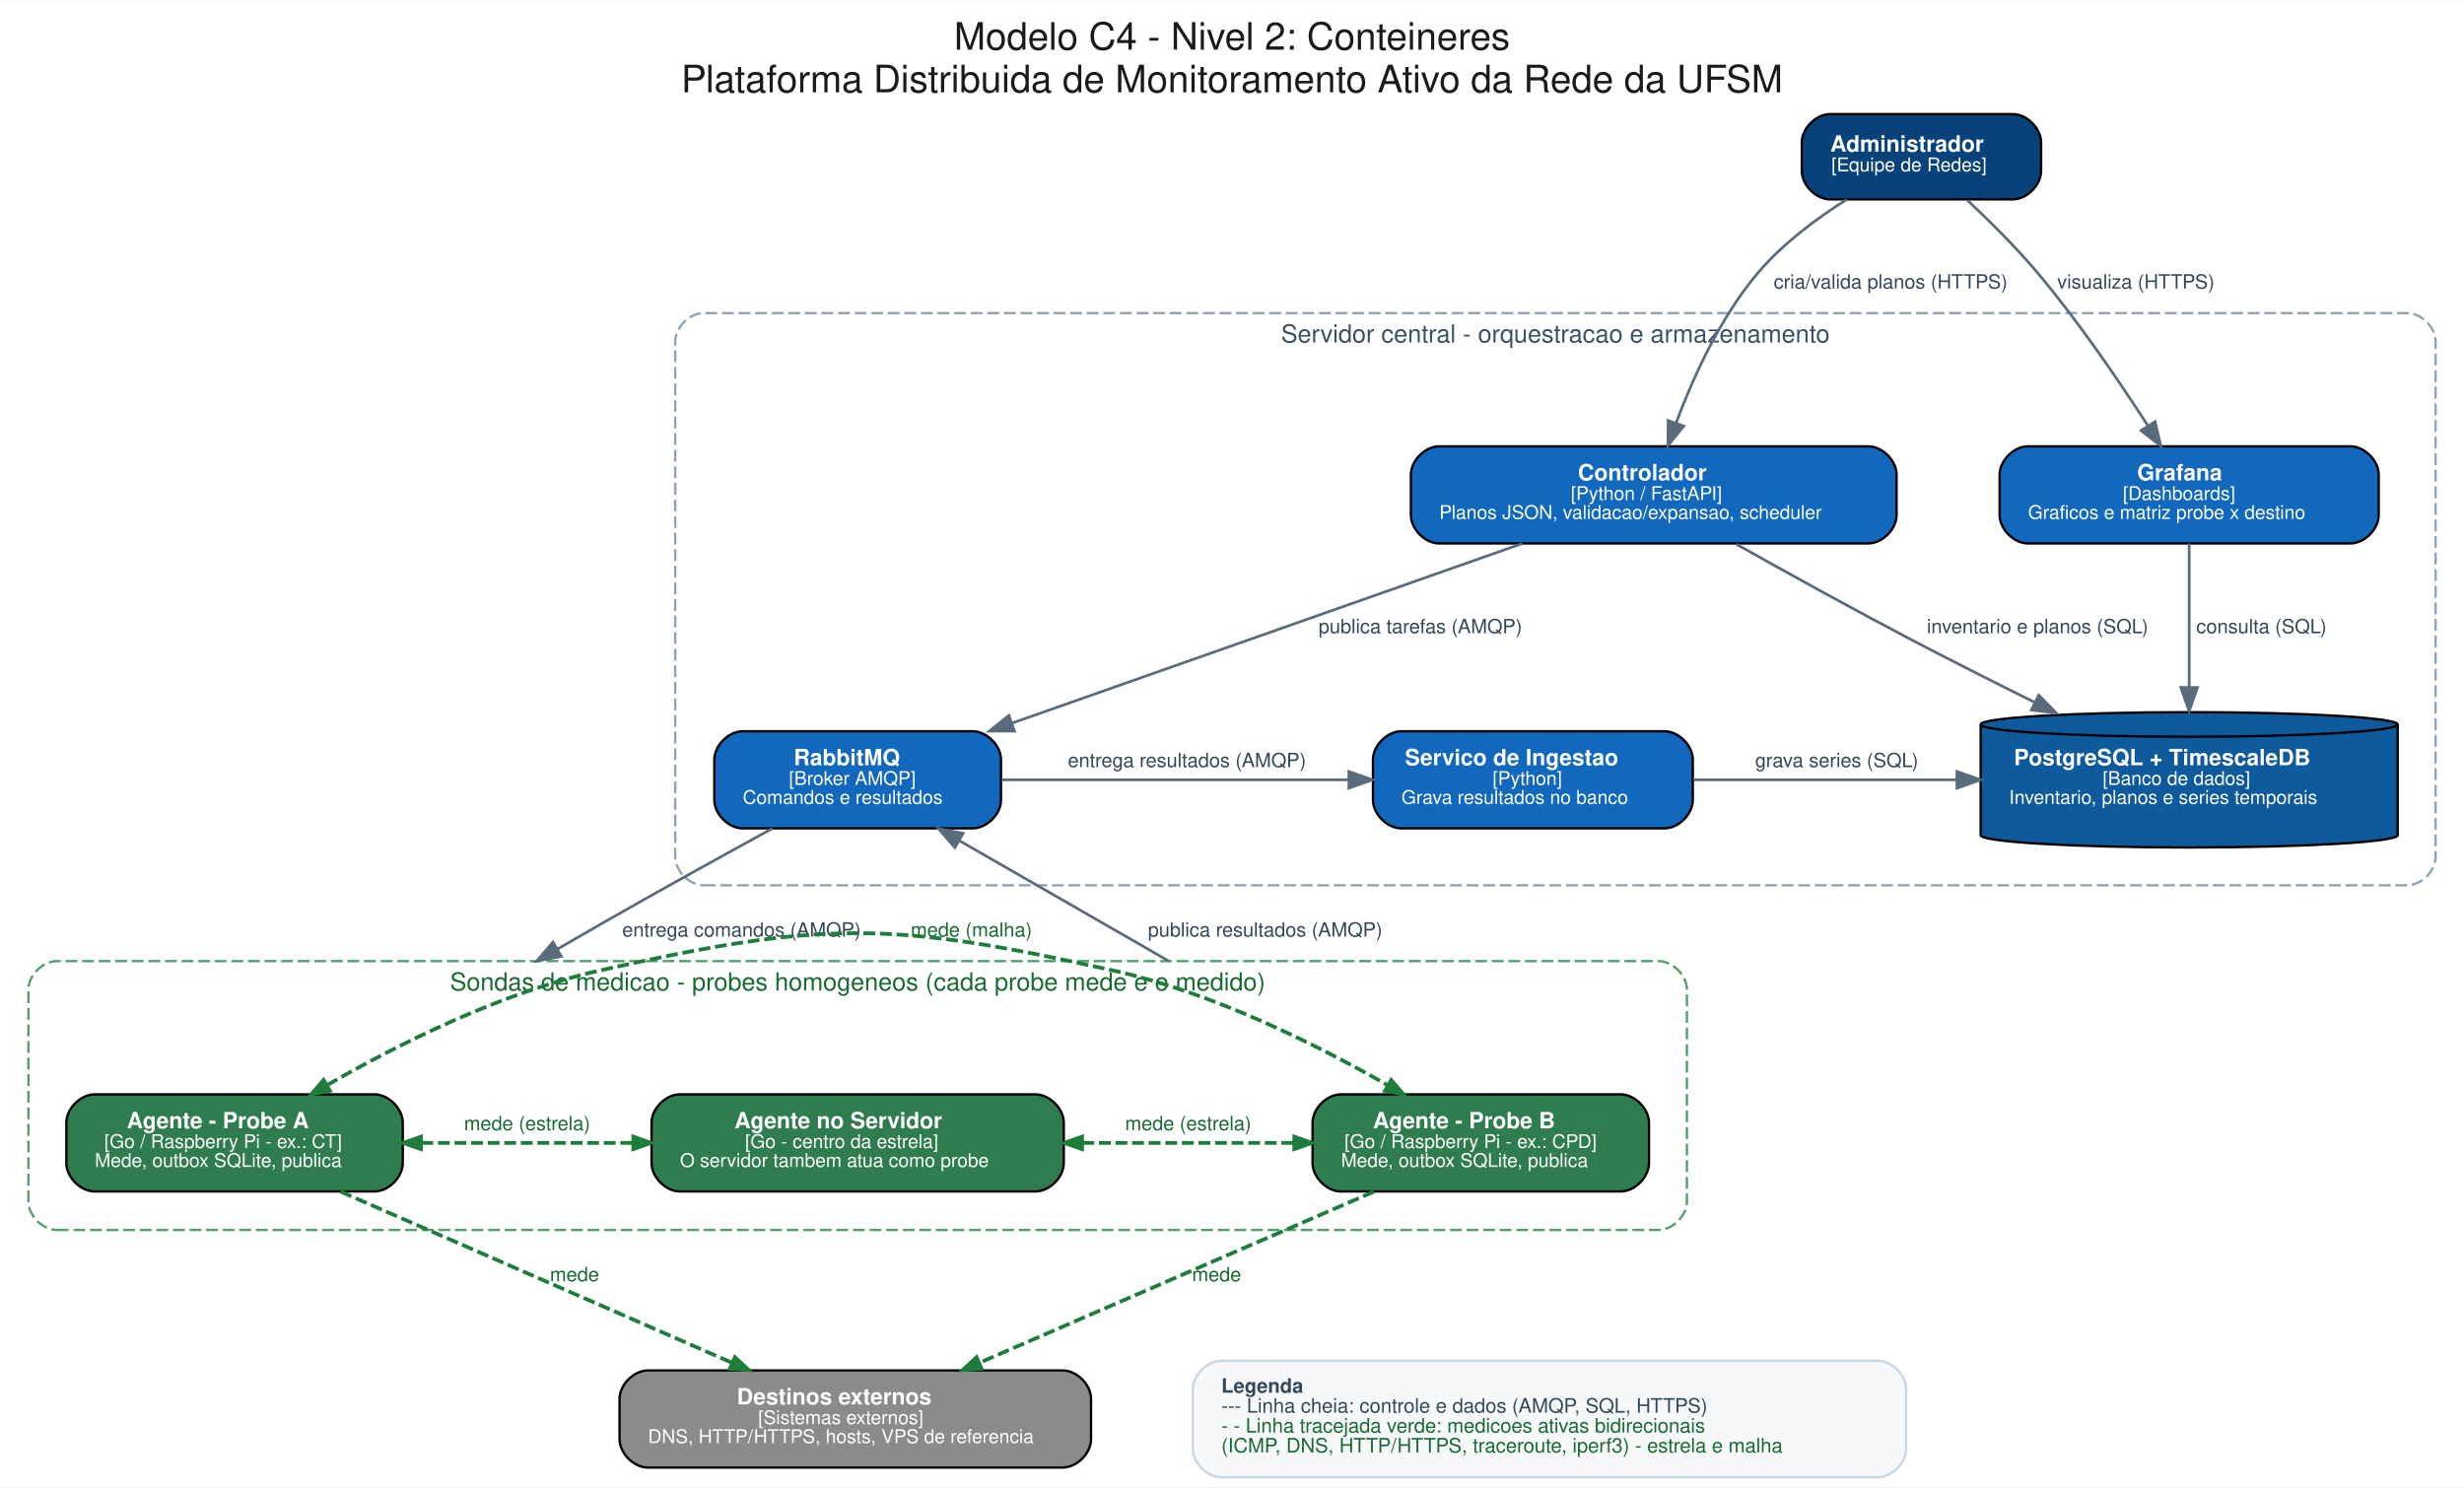
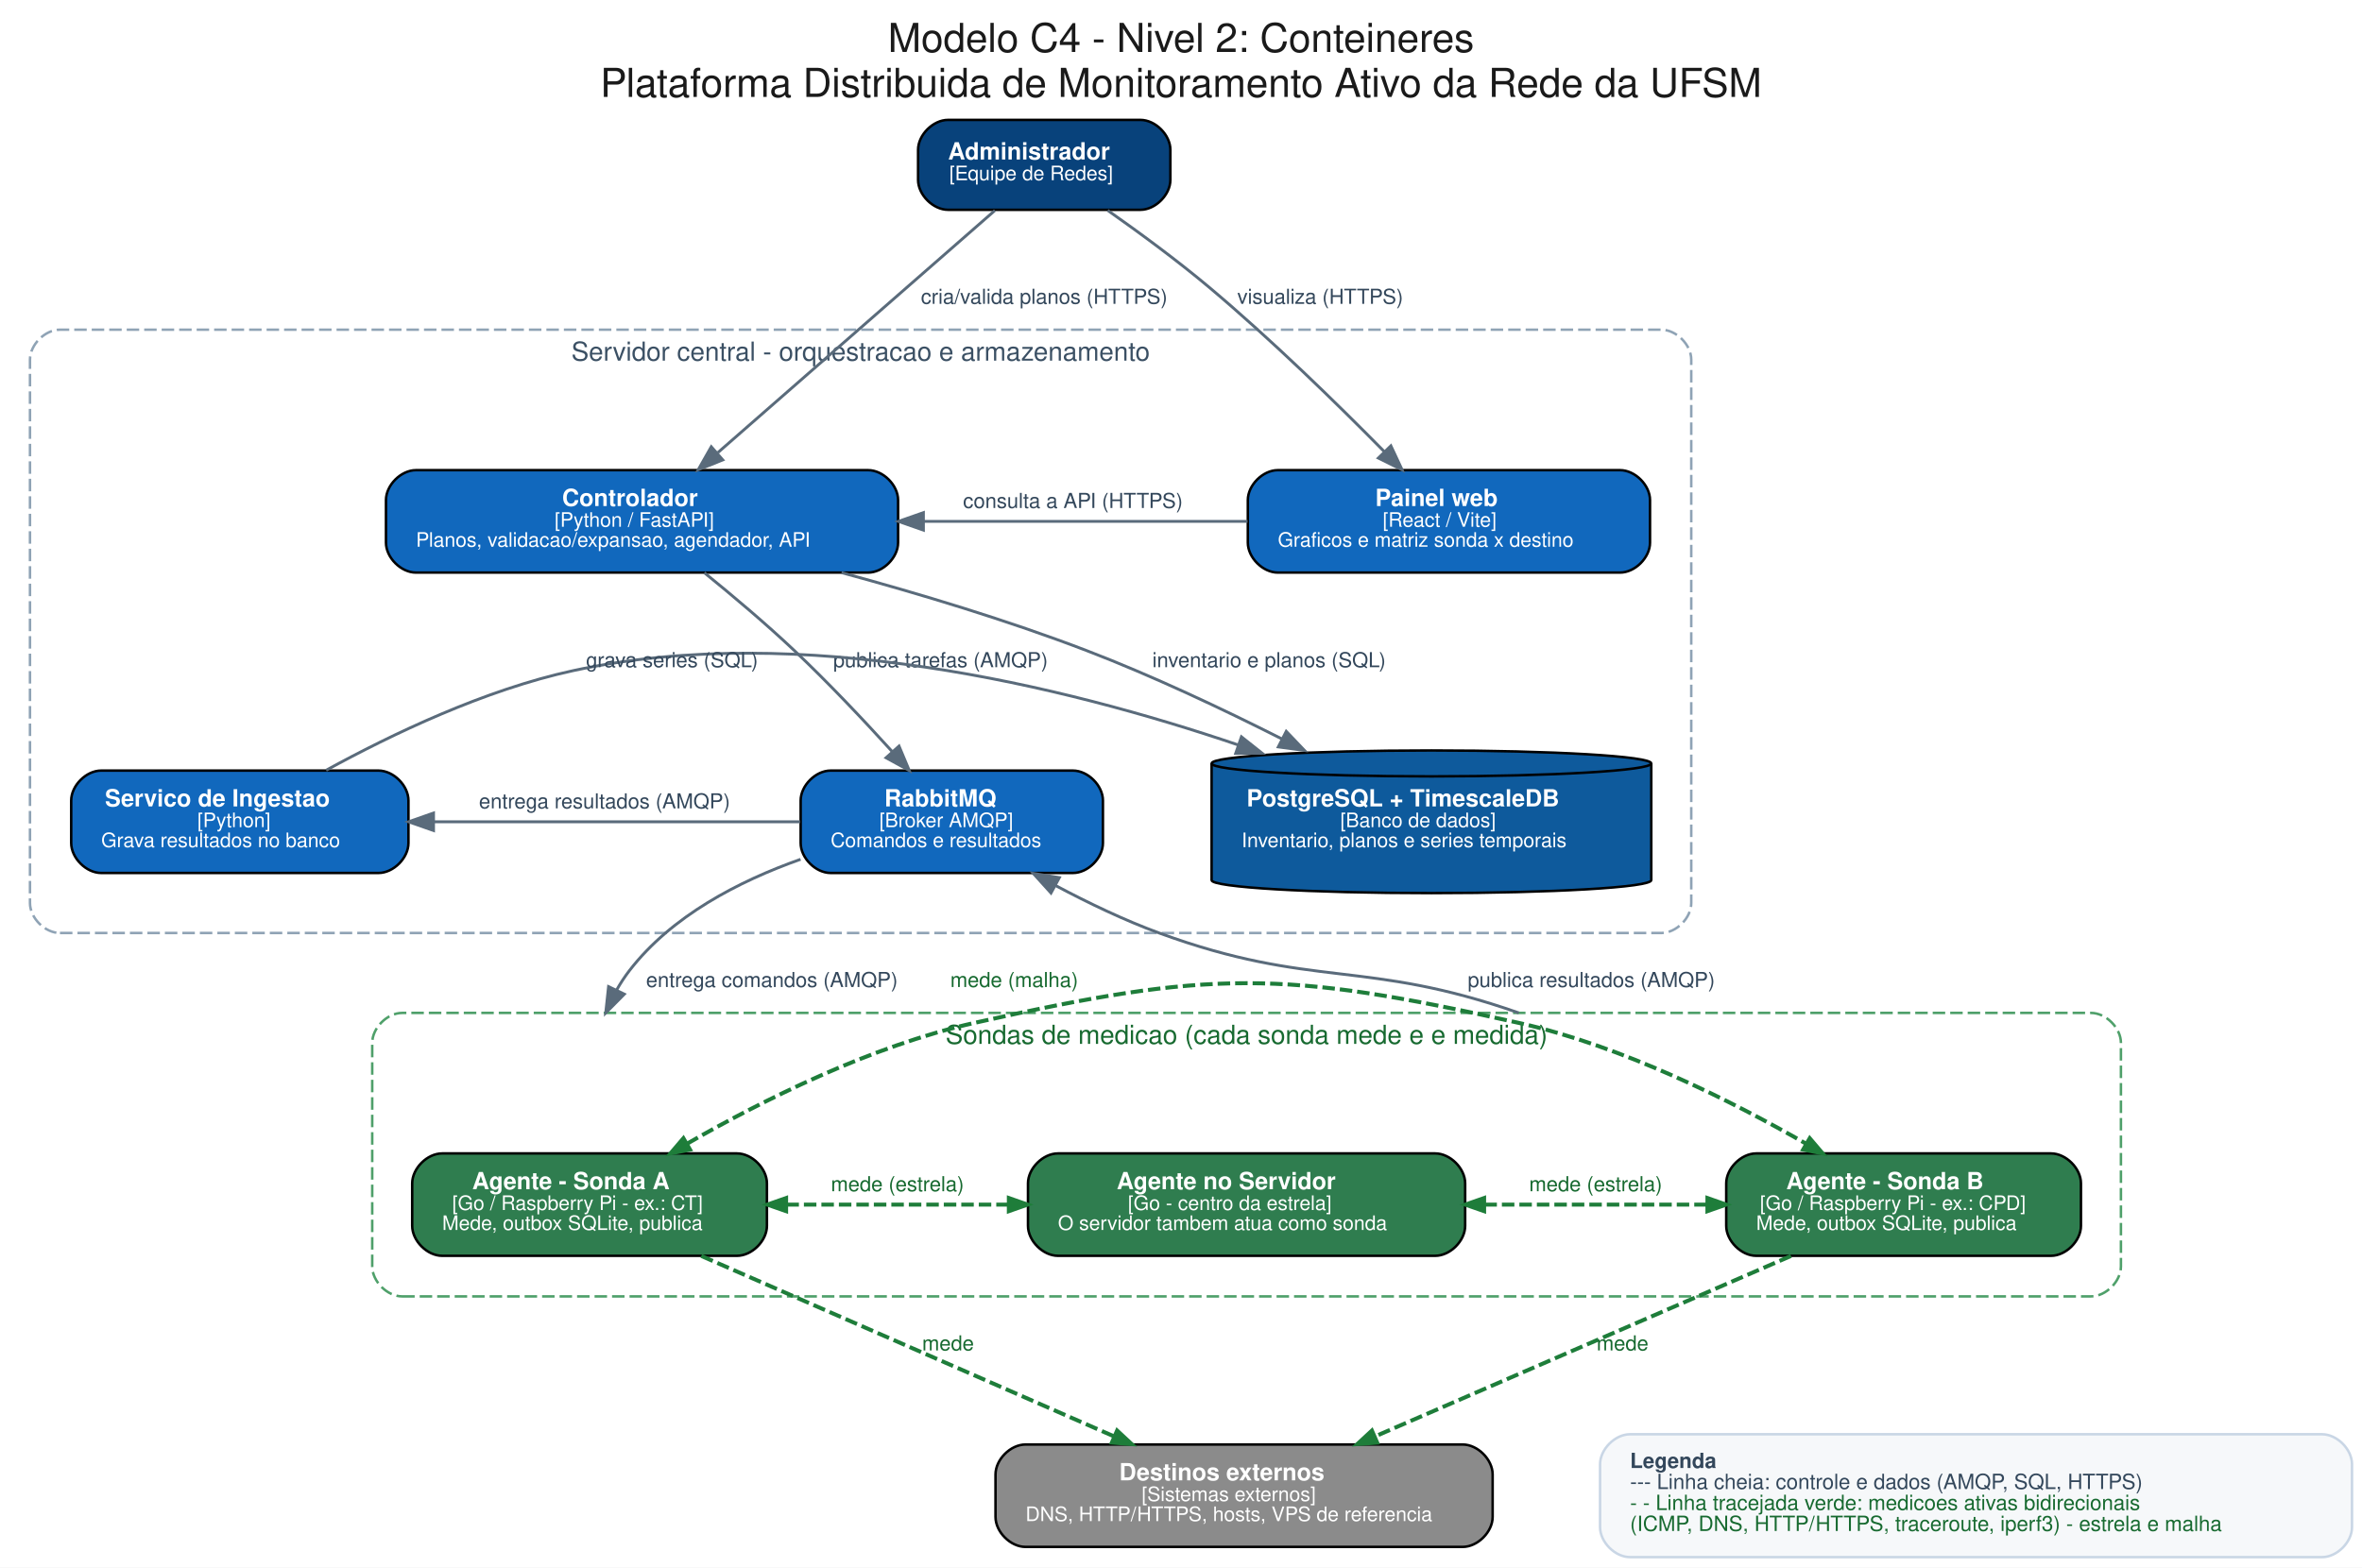
- <svg xmlns="http://www.w3.org/2000/svg" width="1040pt" height="628pt" viewBox="0.00 0.00 1040.00 627.66">
+ <svg xmlns="http://www.w3.org/2000/svg" width="946pt" height="628pt" viewBox="0.00 0.00 945.50 627.66">
  <g id="graph0" class="graph" transform="scale(1 1) rotate(0) translate(4 623.66)">
-     <polygon fill="white" stroke="transparent" points="-4,4 -4,-623.66 1036,-623.66 1036,4 -4,4" />
-     <text text-anchor="middle" x="516" y="-602.86" font-family="Helvetica,sans-Serif" font-size="16.00" fill="#1a1a1a">Modelo C4 - Nivel 2: Conteineres</text>
-     <text text-anchor="middle" x="516" y="-584.86" font-family="Helvetica,sans-Serif" font-size="16.00" fill="#1a1a1a">Plataforma Distribuida de Monitoramento Ativo da Rede da UFSM</text>
+     <polygon fill="white" stroke="transparent" points="-4,4 -4,-623.66 941.5,-623.66 941.5,4 -4,4" />
+     <text text-anchor="middle" x="468.75" y="-602.86" font-family="Helvetica,sans-Serif" font-size="16.00" fill="#1a1a1a">Modelo C4 - Nivel 2: Conteineres</text>
+     <text text-anchor="middle" x="468.75" y="-584.86" font-family="Helvetica,sans-Serif" font-size="16.00" fill="#1a1a1a">Plataforma Distribuida de Monitoramento Ativo da Rede da UFSM</text>
    <g id="clust1" class="cluster">
-       <path fill="none" stroke="#8fa3b5" stroke-dasharray="5,2" d="M293,-250.1C293,-250.1 1012,-250.1 1012,-250.1 1018,-250.1 1024,-256.1 1024,-262.1 1024,-262.1 1024,-479.66 1024,-479.66 1024,-485.66 1018,-491.66 1012,-491.66 1012,-491.66 293,-491.66 293,-491.66 287,-491.66 281,-485.66 281,-479.66 281,-479.66 281,-262.1 281,-262.1 281,-256.1 287,-250.1 293,-250.1" />
-       <text text-anchor="middle" x="652.5" y="-479.26" font-family="Helvetica,sans-Serif" font-size="10.50" fill="#3b5064">Servidor central - orquestracao e armazenamento</text>
+       <path fill="none" stroke="#8fa3b5" stroke-dasharray="5,2" d="M20,-250.1C20,-250.1 661,-250.1 661,-250.1 667,-250.1 673,-256.1 673,-262.1 673,-262.1 673,-479.66 673,-479.66 673,-485.66 667,-491.66 661,-491.66 661,-491.66 20,-491.66 20,-491.66 14,-491.66 8,-485.66 8,-479.66 8,-479.66 8,-262.1 8,-262.1 8,-256.1 14,-250.1 20,-250.1" />
+       <text text-anchor="middle" x="340.5" y="-479.26" font-family="Helvetica,sans-Serif" font-size="10.50" fill="#3b5064">Servidor central - orquestracao e armazenamento</text>
    </g>
    <g id="clust2" class="cluster">
-       <path fill="none" stroke="#4fa06a" stroke-dasharray="5,2" d="M20,-104.6C20,-104.6 696,-104.6 696,-104.6 702,-104.6 708,-110.6 708,-116.6 708,-116.6 708,-206.1 708,-206.1 708,-212.1 702,-218.1 696,-218.1 696,-218.1 20,-218.1 20,-218.1 14,-218.1 8,-212.1 8,-206.1 8,-206.1 8,-116.6 8,-116.6 8,-110.6 14,-104.6 20,-104.6" />
-       <text text-anchor="middle" x="358" y="-205.7" font-family="Helvetica,sans-Serif" font-size="10.50" fill="#176a30">Sondas de medicao - probes homogeneos (cada probe mede e e medido)</text>
+       <path fill="none" stroke="#4fa06a" stroke-dasharray="5,2" d="M157,-104.6C157,-104.6 833,-104.6 833,-104.6 839,-104.6 845,-110.6 845,-116.6 845,-116.6 845,-206.1 845,-206.1 845,-212.1 839,-218.1 833,-218.1 833,-218.1 157,-218.1 157,-218.1 151,-218.1 145,-212.1 145,-206.1 145,-206.1 145,-116.6 145,-116.6 145,-110.6 151,-104.6 157,-104.6" />
+       <text text-anchor="middle" x="495" y="-205.7" font-family="Helvetica,sans-Serif" font-size="10.50" fill="#176a30">Sondas de medicao (cada sonda mede e e medida)</text>
    </g>
    <g id="node1" class="node">
-       <path fill="#08427b" stroke="black" d="M845.5,-575.66C845.5,-575.66 768.5,-575.66 768.5,-575.66 762.5,-575.66 756.5,-569.66 756.5,-563.66 756.5,-563.66 756.5,-551.66 756.5,-551.66 756.5,-545.66 762.5,-539.66 768.5,-539.66 768.5,-539.66 845.5,-539.66 845.5,-539.66 851.5,-539.66 857.5,-545.66 857.5,-551.66 857.5,-551.66 857.5,-563.66 857.5,-563.66 857.5,-569.66 851.5,-575.66 845.5,-575.66" />
-       <text text-anchor="start" x="768.5" y="-559.81" font-family="Helvetica,sans-Serif" font-weight="bold" font-size="9.50" fill="white">Administrador</text>
-       <text text-anchor="start" x="769" y="-551.51" font-family="Helvetica,sans-Serif" font-size="8.00" fill="white">[Equipe de Redes]</text>
+       <path fill="#08427b" stroke="black" d="M452.5,-575.66C452.5,-575.66 375.5,-575.66 375.5,-575.66 369.5,-575.66 363.5,-569.66 363.5,-563.66 363.5,-563.66 363.5,-551.66 363.5,-551.66 363.5,-545.66 369.5,-539.66 375.5,-539.66 375.5,-539.66 452.5,-539.66 452.5,-539.66 458.5,-539.66 464.5,-545.66 464.5,-551.66 464.5,-551.66 464.5,-563.66 464.5,-563.66 464.5,-569.66 458.5,-575.66 452.5,-575.66" />
+       <text text-anchor="start" x="375.5" y="-559.81" font-family="Helvetica,sans-Serif" font-weight="bold" font-size="9.50" fill="white">Administrador</text>
+       <text text-anchor="start" x="376" y="-551.51" font-family="Helvetica,sans-Serif" font-size="8.00" fill="white">[Equipe de Redes]</text>
    </g>
    <g id="node2" class="node">
-       <path fill="#1168bd" stroke="black" d="M784.5,-435.42C784.5,-435.42 603.5,-435.42 603.5,-435.42 597.5,-435.42 591.5,-429.42 591.5,-423.42 591.5,-423.42 591.5,-406.41 591.5,-406.41 591.5,-400.41 597.5,-394.41 603.5,-394.41 603.5,-394.41 784.5,-394.41 784.5,-394.41 790.5,-394.41 796.5,-400.41 796.5,-406.41 796.5,-406.41 796.5,-423.42 796.5,-423.42 796.5,-429.42 790.5,-435.42 784.5,-435.42" />
-       <text text-anchor="start" x="662" y="-421.06" font-family="Helvetica,sans-Serif" font-weight="bold" font-size="9.50" fill="white">Controlador</text>
-       <text text-anchor="start" x="659" y="-412.76" font-family="Helvetica,sans-Serif" font-size="8.00" fill="white">[Python / FastAPI]</text>
-       <text text-anchor="start" x="603.5" y="-404.76" font-family="Helvetica,sans-Serif" font-size="8.00" fill="white">Planos JSON, validacao/expansao, scheduler</text>
+       <path fill="#1168bd" stroke="black" d="M343.5,-435.42C343.5,-435.42 162.5,-435.42 162.5,-435.42 156.5,-435.42 150.5,-429.42 150.5,-423.42 150.5,-423.42 150.5,-406.41 150.5,-406.41 150.5,-400.41 156.5,-394.41 162.5,-394.41 162.5,-394.41 343.5,-394.41 343.5,-394.41 349.5,-394.41 355.5,-400.41 355.5,-406.41 355.5,-406.41 355.5,-423.42 355.5,-423.42 355.5,-429.42 349.5,-435.42 343.5,-435.42" />
+       <text text-anchor="start" x="221" y="-421.06" font-family="Helvetica,sans-Serif" font-weight="bold" font-size="9.50" fill="white">Controlador</text>
+       <text text-anchor="start" x="218" y="-412.76" font-family="Helvetica,sans-Serif" font-size="8.00" fill="white">[Python / FastAPI]</text>
+       <text text-anchor="start" x="162.5" y="-404.76" font-family="Helvetica,sans-Serif" font-size="8.00" fill="white">Planos, validacao/expansao, agendador, API</text>
    </g>
    <g id="edge3" class="edge">
-       <path fill="none" stroke="#5a6b7b" stroke-width="1.15" d="M775.4,-539.58C762.58,-531.49 748.38,-520.91 738,-508.66 722.2,-490.02 710.71,-464.74 703.43,-445.29" />
-       <polygon fill="#5a6b7b" stroke="#5a6b7b" stroke-width="1.15" points="706.67,-443.95 700.02,-435.71 700.08,-446.3 706.67,-443.95" />
-       <text text-anchor="middle" x="794" y="-502.02" font-family="Helvetica,sans-Serif" font-size="8.30" fill="#33475b">cria/valida planos (HTTPS)</text>
+       <path fill="none" stroke="#5a6b7b" stroke-width="1.15" d="M394.26,-539.4C366.55,-515.18 315.87,-470.87 283.34,-442.44" />
+       <polygon fill="#5a6b7b" stroke="#5a6b7b" stroke-width="1.15" points="285.32,-439.52 275.49,-435.58 280.72,-444.79 285.32,-439.52" />
+       <text text-anchor="middle" x="414" y="-502.02" font-family="Helvetica,sans-Serif" font-size="8.30" fill="#33475b">cria/valida planos (HTTPS)</text>
    </g>
    <g id="node3" class="node">
-       <path fill="#1168bd" stroke="black" d="M988,-435.42C988,-435.42 852,-435.42 852,-435.42 846,-435.42 840,-429.42 840,-423.42 840,-423.42 840,-406.41 840,-406.41 840,-400.41 846,-394.41 852,-394.41 852,-394.41 988,-394.41 988,-394.41 994,-394.41 1000,-400.41 1000,-406.41 1000,-406.41 1000,-423.42 1000,-423.42 1000,-429.42 994,-435.42 988,-435.42" />
-       <text text-anchor="start" x="898" y="-421.06" font-family="Helvetica,sans-Serif" font-weight="bold" font-size="9.50" fill="white">Grafana</text>
-       <text text-anchor="start" x="892" y="-412.76" font-family="Helvetica,sans-Serif" font-size="8.00" fill="white">[Dashboards]</text>
-       <text text-anchor="start" x="852" y="-404.76" font-family="Helvetica,sans-Serif" font-size="8.00" fill="white">Graficos e matriz probe x destino</text>
+       <path fill="#1168bd" stroke="black" d="M644.5,-435.42C644.5,-435.42 507.5,-435.42 507.5,-435.42 501.5,-435.42 495.5,-429.42 495.5,-423.42 495.5,-423.42 495.5,-406.41 495.5,-406.41 495.5,-400.41 501.5,-394.41 507.5,-394.41 507.5,-394.41 644.5,-394.41 644.5,-394.41 650.5,-394.41 656.5,-400.41 656.5,-406.41 656.5,-406.41 656.5,-423.42 656.5,-423.42 656.5,-429.42 650.5,-435.42 644.5,-435.42" />
+       <text text-anchor="start" x="546.5" y="-421.06" font-family="Helvetica,sans-Serif" font-weight="bold" font-size="9.50" fill="white">Painel web</text>
+       <text text-anchor="start" x="549.5" y="-412.76" font-family="Helvetica,sans-Serif" font-size="8.00" fill="white">[React / Vite]</text>
+       <text text-anchor="start" x="507.5" y="-404.76" font-family="Helvetica,sans-Serif" font-size="8.00" fill="white">Graficos e matriz sonda x destino</text>
    </g>
    <g id="edge4" class="edge">
-       <path fill="none" stroke="#5a6b7b" stroke-width="1.15" d="M826.47,-539.23C835.83,-530.45 846.95,-519.41 856,-508.66 873.3,-488.12 890.44,-462.94 902.63,-444.01" />
-       <polygon fill="#5a6b7b" stroke="#5a6b7b" stroke-width="1.15" points="905.61,-445.84 908.03,-435.52 899.71,-442.08 905.61,-445.84" />
-       <text text-anchor="middle" x="897.5" y="-502.02" font-family="Helvetica,sans-Serif" font-size="8.30" fill="#33475b">visualiza (HTTPS)</text>
+       <path fill="none" stroke="#5a6b7b" stroke-width="1.15" d="M439.38,-539.45C451.92,-530.64 467.09,-519.5 480,-508.66 504.91,-487.74 531.37,-461.88 550.18,-442.78" />
+       <polygon fill="#5a6b7b" stroke="#5a6b7b" stroke-width="1.15" points="552.76,-445.16 557.25,-435.56 547.75,-440.26 552.76,-445.16" />
+       <text text-anchor="middle" x="524.5" y="-502.02" font-family="Helvetica,sans-Serif" font-size="8.30" fill="#33475b">visualiza (HTTPS)</text>
    </g>
    <g id="node4" class="node">
-       <path fill="#1168bd" stroke="black" d="M406.5,-315.13C406.5,-315.13 309.5,-315.13 309.5,-315.13 303.5,-315.13 297.5,-309.13 297.5,-303.13 297.5,-303.13 297.5,-286.13 297.5,-286.13 297.5,-280.13 303.5,-274.13 309.5,-274.13 309.5,-274.13 406.5,-274.13 406.5,-274.13 412.5,-274.13 418.5,-280.13 418.5,-286.13 418.5,-286.13 418.5,-303.13 418.5,-303.13 418.5,-309.13 412.5,-315.13 406.5,-315.13" />
-       <text text-anchor="start" x="331" y="-300.78" font-family="Helvetica,sans-Serif" font-weight="bold" font-size="9.50" fill="white">RabbitMQ</text>
-       <text text-anchor="start" x="329" y="-292.48" font-family="Helvetica,sans-Serif" font-size="8.00" fill="white">[Broker AMQP]</text>
-       <text text-anchor="start" x="309.5" y="-284.48" font-family="Helvetica,sans-Serif" font-size="8.00" fill="white">Comandos e resultados</text>
+       <path fill="#1168bd" stroke="black" d="M425.5,-315.13C425.5,-315.13 328.5,-315.13 328.5,-315.13 322.5,-315.13 316.5,-309.13 316.5,-303.13 316.5,-303.13 316.5,-286.13 316.5,-286.13 316.5,-280.13 322.5,-274.13 328.5,-274.13 328.5,-274.13 425.5,-274.13 425.5,-274.13 431.5,-274.13 437.5,-280.13 437.5,-286.13 437.5,-286.13 437.5,-303.13 437.5,-303.13 437.5,-309.13 431.5,-315.13 425.5,-315.13" />
+       <text text-anchor="start" x="350" y="-300.78" font-family="Helvetica,sans-Serif" font-weight="bold" font-size="9.50" fill="white">RabbitMQ</text>
+       <text text-anchor="start" x="348" y="-292.48" font-family="Helvetica,sans-Serif" font-size="8.00" fill="white">[Broker AMQP]</text>
+       <text text-anchor="start" x="328.5" y="-284.48" font-family="Helvetica,sans-Serif" font-size="8.00" fill="white">Comandos e resultados</text>
    </g>
    <g id="edge5" class="edge">
-       <path fill="none" stroke="#5a6b7b" stroke-width="1.15" d="M638.52,-394.38C579.42,-373.58 485.95,-340.67 423.34,-318.63" />
-       <polygon fill="#5a6b7b" stroke="#5a6b7b" stroke-width="1.15" points="424.16,-315.21 413.57,-315.19 421.84,-321.81 424.16,-315.21" />
-       <text text-anchor="middle" x="595.5" y="-356.52" font-family="Helvetica,sans-Serif" font-size="8.30" fill="#33475b">publica tarefas (AMQP)</text>
+       <path fill="none" stroke="#5a6b7b" stroke-width="1.15" d="M277.95,-394.35C289.24,-385.19 302.58,-373.95 314,-363.16 327.51,-350.4 341.71,-335.34 353.19,-322.69" />
+       <polygon fill="#5a6b7b" stroke="#5a6b7b" stroke-width="1.15" points="355.88,-324.94 359.97,-315.17 350.68,-320.26 355.88,-324.94" />
+       <text text-anchor="middle" x="372.5" y="-356.52" font-family="Helvetica,sans-Serif" font-size="8.30" fill="#33475b">publica tarefas (AMQP)</text>
    </g>
    <g id="node6" class="node">
-       <path fill="#0e5a9c" stroke="black" d="M1008,-318C1008,-320.87 968.56,-323.19 920,-323.19 871.44,-323.19 832,-320.87 832,-318 832,-318 832,-271.26 832,-271.26 832,-268.4 871.44,-266.07 920,-266.07 968.56,-266.07 1008,-268.4 1008,-271.26 1008,-271.26 1008,-318 1008,-318" />
-       <path fill="none" stroke="black" d="M1008,-318C1008,-315.14 968.56,-312.81 920,-312.81 871.44,-312.81 832,-315.14 832,-318" />
-       <text text-anchor="start" x="846" y="-300.78" font-family="Helvetica,sans-Serif" font-weight="bold" font-size="9.50" fill="white">PostgreSQL + TimescaleDB</text>
-       <text text-anchor="start" x="883.5" y="-292.48" font-family="Helvetica,sans-Serif" font-size="8.00" fill="white">[Banco de dados]</text>
-       <text text-anchor="start" x="844" y="-284.48" font-family="Helvetica,sans-Serif" font-size="8.00" fill="white">Inventario, planos e series temporais</text>
+       <path fill="#0e5a9c" stroke="black" d="M657,-318C657,-320.87 617.56,-323.19 569,-323.19 520.44,-323.19 481,-320.87 481,-318 481,-318 481,-271.26 481,-271.26 481,-268.4 520.44,-266.07 569,-266.07 617.56,-266.07 657,-268.4 657,-271.26 657,-271.26 657,-318 657,-318" />
+       <path fill="none" stroke="black" d="M657,-318C657,-315.14 617.56,-312.81 569,-312.81 520.44,-312.81 481,-315.14 481,-318" />
+       <text text-anchor="start" x="495" y="-300.78" font-family="Helvetica,sans-Serif" font-weight="bold" font-size="9.50" fill="white">PostgreSQL + TimescaleDB</text>
+       <text text-anchor="start" x="532.5" y="-292.48" font-family="Helvetica,sans-Serif" font-size="8.00" fill="white">[Banco de dados]</text>
+       <text text-anchor="start" x="493" y="-284.48" font-family="Helvetica,sans-Serif" font-size="8.00" fill="white">Inventario, planos e series temporais</text>
    </g>
    <g id="edge6" class="edge">
-       <path fill="none" stroke="#5a6b7b" stroke-width="1.15" d="M728.8,-394.14C749.86,-382.3 777.33,-367.1 802,-354.16 818.92,-345.29 837.36,-335.98 854.53,-327.46" />
-       <polygon fill="#5a6b7b" stroke="#5a6b7b" stroke-width="1.15" points="856.51,-330.38 863.92,-322.81 853.4,-324.11 856.51,-330.38" />
-       <text text-anchor="middle" x="856" y="-356.52" font-family="Helvetica,sans-Serif" font-size="8.30" fill="#33475b">inventario e planos (SQL)</text>
+       <path fill="none" stroke="#5a6b7b" stroke-width="1.15" d="M332.85,-394.39C363.89,-385.96 399.5,-375.25 431,-363.16 457.28,-353.08 485.34,-339.83 509.25,-327.75" />
+       <polygon fill="#5a6b7b" stroke="#5a6b7b" stroke-width="1.15" points="510.88,-330.84 518.2,-323.18 507.7,-324.61 510.88,-330.84" />
+       <text text-anchor="middle" x="504" y="-356.52" font-family="Helvetica,sans-Serif" font-size="8.30" fill="#33475b">inventario e planos (SQL)</text>
    </g>
    <g id="edge7" class="edge">
-       <path fill="none" stroke="#5a6b7b" stroke-width="1.15" d="M920,-394.38C920,-377.95 920,-353.98 920,-333.77" />
-       <polygon fill="#5a6b7b" stroke="#5a6b7b" stroke-width="1.15" points="923.5,-333.6 920,-323.6 916.5,-333.6 923.5,-333.6" />
-       <text text-anchor="middle" x="950.5" y="-356.52" font-family="Helvetica,sans-Serif" font-size="8.30" fill="#33475b">consulta (SQL)</text>
+       <path fill="none" stroke="#5a6b7b" stroke-width="1.15" d="M495.39,-414.91C456.23,-414.91 408.51,-414.91 365.81,-414.91" />
+       <polygon fill="#5a6b7b" stroke="#5a6b7b" stroke-width="1.15" points="365.64,-411.41 355.64,-414.91 365.64,-418.41 365.64,-411.41" />
+       <text text-anchor="middle" x="425.5" y="-420.27" font-family="Helvetica,sans-Serif" font-size="8.30" fill="#33475b">consulta a API (HTTPS)</text>
    </g>
    <g id="node5" class="node">
-       <path fill="#1168bd" stroke="black" d="M698.5,-315.13C698.5,-315.13 587.5,-315.13 587.5,-315.13 581.5,-315.13 575.5,-309.13 575.5,-303.13 575.5,-303.13 575.5,-286.13 575.5,-286.13 575.5,-280.13 581.5,-274.13 587.5,-274.13 587.5,-274.13 698.5,-274.13 698.5,-274.13 704.5,-274.13 710.5,-280.13 710.5,-286.13 710.5,-286.13 710.5,-303.13 710.5,-303.13 710.5,-309.13 704.5,-315.13 698.5,-315.13" />
-       <text text-anchor="start" x="589" y="-300.78" font-family="Helvetica,sans-Serif" font-weight="bold" font-size="9.50" fill="white">Servico de Ingestao</text>
-       <text text-anchor="start" x="626" y="-292.48" font-family="Helvetica,sans-Serif" font-size="8.00" fill="white">[Python]</text>
-       <text text-anchor="start" x="587.5" y="-284.48" font-family="Helvetica,sans-Serif" font-size="8.00" fill="white">Grava resultados no banco</text>
+       <path fill="#1168bd" stroke="black" d="M147.5,-315.13C147.5,-315.13 36.5,-315.13 36.5,-315.13 30.5,-315.13 24.5,-309.13 24.5,-303.13 24.5,-303.13 24.5,-286.13 24.5,-286.13 24.5,-280.13 30.5,-274.13 36.5,-274.13 36.5,-274.13 147.5,-274.13 147.5,-274.13 153.5,-274.13 159.5,-280.13 159.5,-286.13 159.5,-286.13 159.5,-303.13 159.5,-303.13 159.5,-309.13 153.5,-315.13 147.5,-315.13" />
+       <text text-anchor="start" x="38" y="-300.78" font-family="Helvetica,sans-Serif" font-weight="bold" font-size="9.50" fill="white">Servico de Ingestao</text>
+       <text text-anchor="start" x="75" y="-292.48" font-family="Helvetica,sans-Serif" font-size="8.00" fill="white">[Python]</text>
+       <text text-anchor="start" x="36.5" y="-284.48" font-family="Helvetica,sans-Serif" font-size="8.00" fill="white">Grava resultados no banco</text>
    </g>
    <g id="edge9" class="edge">
-       <path fill="none" stroke="#5a6b7b" stroke-width="1.15" d="M418.79,-294.63C461.5,-294.63 518.99,-294.63 565.07,-294.63" />
-       <polygon fill="#5a6b7b" stroke="#5a6b7b" stroke-width="1.15" points="565.32,-298.13 575.32,-294.63 565.32,-291.13 565.32,-298.13" />
-       <text text-anchor="middle" x="497" y="-299.99" font-family="Helvetica,sans-Serif" font-size="8.30" fill="#33475b">entrega resultados (AMQP)</text>
+       <path fill="none" stroke="#5a6b7b" stroke-width="1.15" d="M316.25,-294.63C273.5,-294.63 215.91,-294.63 169.8,-294.63" />
+       <polygon fill="#5a6b7b" stroke="#5a6b7b" stroke-width="1.15" points="169.54,-291.13 159.54,-294.63 169.54,-298.13 169.54,-291.13" />
+       <text text-anchor="middle" x="238" y="-299.99" font-family="Helvetica,sans-Serif" font-size="8.30" fill="#33475b">entrega resultados (AMQP)</text>
    </g>
    <g id="node7" class="node">
-       <path fill="#2f7d4f" stroke="black" d="M154,-161.85C154,-161.85 36,-161.85 36,-161.85 30,-161.85 24,-155.85 24,-149.85 24,-149.85 24,-132.85 24,-132.85 24,-126.85 30,-120.85 36,-120.85 36,-120.85 154,-120.85 154,-120.85 160,-120.85 166,-126.85 166,-132.85 166,-132.85 166,-149.85 166,-149.85 166,-155.85 160,-161.85 154,-161.85" />
-       <text text-anchor="start" x="49.5" y="-147.5" font-family="Helvetica,sans-Serif" font-weight="bold" font-size="9.50" fill="white">Agente - Probe A</text>
-       <text text-anchor="start" x="40" y="-139.2" font-family="Helvetica,sans-Serif" font-size="8.00" fill="white">[Go / Raspberry Pi - ex.: CT]</text>
-       <text text-anchor="start" x="36" y="-131.2" font-family="Helvetica,sans-Serif" font-size="8.00" fill="white">Mede, outbox SQLite, publica</text>
+       <path fill="#2f7d4f" stroke="black" d="M291,-161.85C291,-161.85 173,-161.85 173,-161.85 167,-161.85 161,-155.85 161,-149.85 161,-149.85 161,-132.85 161,-132.85 161,-126.85 167,-120.85 173,-120.85 173,-120.85 291,-120.85 291,-120.85 297,-120.85 303,-126.85 303,-132.85 303,-132.85 303,-149.85 303,-149.85 303,-155.85 297,-161.85 291,-161.85" />
+       <text text-anchor="start" x="185" y="-147.5" font-family="Helvetica,sans-Serif" font-weight="bold" font-size="9.50" fill="white">Agente - Sonda A</text>
+       <text text-anchor="start" x="177" y="-139.2" font-family="Helvetica,sans-Serif" font-size="8.00" fill="white">[Go / Raspberry Pi - ex.: CT]</text>
+       <text text-anchor="start" x="173" y="-131.2" font-family="Helvetica,sans-Serif" font-size="8.00" fill="white">Mede, outbox SQLite, publica</text>
    </g>
    <g id="edge10" class="edge">
-       <path fill="none" stroke="#5a6b7b" stroke-width="1.15" d="M322.04,-274.11C301.45,-262.85 275.18,-248.34 252,-235.1 245.24,-231.24 238.33,-227.26 231.36,-223.23" />
-       <polygon fill="#5a6b7b" stroke="#5a6b7b" stroke-width="1.15" points="232.92,-220.09 222.51,-218.1 229.41,-226.14 232.92,-220.09" />
-       <text text-anchor="middle" x="309" y="-228.46" font-family="Helvetica,sans-Serif" font-size="8.30" fill="#33475b">entrega comandos (AMQP)</text>
+       <path fill="none" stroke="#5a6b7b" stroke-width="1.15" d="M316.45,-279.6C291.64,-270.82 264.84,-256.9 248,-235.1 246.08,-232.61 244.35,-229.97 242.81,-227.22" />
+       <polygon fill="#5a6b7b" stroke="#5a6b7b" stroke-width="1.15" points="245.92,-225.62 238.47,-218.1 239.6,-228.63 245.92,-225.62" />
+       <text text-anchor="middle" x="305" y="-228.46" font-family="Helvetica,sans-Serif" font-size="8.30" fill="#33475b">entrega comandos (AMQP)</text>
    </g>
    <g id="edge8" class="edge">
-       <path fill="none" stroke="#5a6b7b" stroke-width="1.15" d="M710.76,-294.63C744.14,-294.63 785.01,-294.63 821.75,-294.63" />
-       <polygon fill="#5a6b7b" stroke="#5a6b7b" stroke-width="1.15" points="821.99,-298.13 831.99,-294.63 821.99,-291.13 821.99,-298.13" />
-       <text text-anchor="middle" x="771.25" y="-299.99" font-family="Helvetica,sans-Serif" font-size="8.30" fill="#33475b">grava series (SQL)</text>
+       <path fill="none" stroke="#5a6b7b" stroke-width="1.15" d="M126.55,-315.26C152.71,-329.61 190.05,-347.5 225.5,-355.16 316.37,-374.8 421.79,-349.11 491.63,-325.4" />
+       <polygon fill="#5a6b7b" stroke="#5a6b7b" stroke-width="1.15" points="492.94,-328.65 501.24,-322.07 490.65,-322.04 492.94,-328.65" />
+       <text text-anchor="middle" x="265" y="-356.52" font-family="Helvetica,sans-Serif" font-size="8.30" fill="#33475b">grava series (SQL)</text>
    </g>
    <g id="node8" class="node">
-       <path fill="#2f7d4f" stroke="black" d="M433,-161.85C433,-161.85 283,-161.85 283,-161.85 277,-161.85 271,-155.85 271,-149.85 271,-149.85 271,-132.85 271,-132.85 271,-126.85 277,-120.85 283,-120.85 283,-120.85 433,-120.85 433,-120.85 439,-120.85 445,-126.85 445,-132.85 445,-132.85 445,-149.85 445,-149.85 445,-155.85 439,-161.85 433,-161.85" />
-       <text text-anchor="start" x="306" y="-147.5" font-family="Helvetica,sans-Serif" font-weight="bold" font-size="9.50" fill="white">Agente no Servidor</text>
-       <text text-anchor="start" x="310.5" y="-139.2" font-family="Helvetica,sans-Serif" font-size="8.00" fill="white">[Go - centro da estrela]</text>
-       <text text-anchor="start" x="283" y="-131.2" font-family="Helvetica,sans-Serif" font-size="8.00" fill="white">O servidor tambem atua como probe</text>
+       <path fill="#2f7d4f" stroke="black" d="M570.5,-161.85C570.5,-161.85 419.5,-161.85 419.5,-161.85 413.5,-161.85 407.5,-155.85 407.5,-149.85 407.5,-149.85 407.5,-132.85 407.5,-132.85 407.5,-126.85 413.5,-120.85 419.5,-120.85 419.5,-120.85 570.5,-120.85 570.5,-120.85 576.5,-120.85 582.5,-126.85 582.5,-132.85 582.5,-132.85 582.5,-149.85 582.5,-149.85 582.5,-155.85 576.5,-161.85 570.5,-161.85" />
+       <text text-anchor="start" x="443" y="-147.5" font-family="Helvetica,sans-Serif" font-weight="bold" font-size="9.50" fill="white">Agente no Servidor</text>
+       <text text-anchor="start" x="447.5" y="-139.2" font-family="Helvetica,sans-Serif" font-size="8.00" fill="white">[Go - centro da estrela]</text>
+       <text text-anchor="start" x="419.5" y="-131.2" font-family="Helvetica,sans-Serif" font-size="8.00" fill="white">O servidor tambem atua como sonda</text>
    </g>
    <g id="edge12" class="edge">
-       <path fill="none" stroke="#1e7d3a" stroke-width="1.6" stroke-dasharray="5,2" d="M173.84,-141.35C201.89,-141.35 233.78,-141.35 263.04,-141.35" />
-       <polygon fill="#1e7d3a" stroke="#1e7d3a" stroke-width="1.6" points="173.67,-138.73 166.17,-141.35 173.67,-143.98 173.67,-138.73" />
-       <polygon fill="#1e7d3a" stroke="#1e7d3a" stroke-width="1.6" points="263.32,-143.98 270.82,-141.35 263.32,-138.73 263.32,-143.98" />
-       <text text-anchor="middle" x="218.5" y="-146.71" font-family="Helvetica,sans-Serif" font-size="8.30" fill="#176a30">mede (estrela)</text>
+       <path fill="none" stroke="#1e7d3a" stroke-width="1.6" stroke-dasharray="5,2" d="M310.8,-141.35C338.72,-141.35 370.44,-141.35 399.59,-141.35" />
+       <polygon fill="#1e7d3a" stroke="#1e7d3a" stroke-width="1.6" points="310.67,-138.73 303.17,-141.35 310.67,-143.98 310.67,-138.73" />
+       <polygon fill="#1e7d3a" stroke="#1e7d3a" stroke-width="1.6" points="399.84,-143.98 407.34,-141.35 399.84,-138.73 399.84,-143.98" />
+       <text text-anchor="middle" x="355.25" y="-146.71" font-family="Helvetica,sans-Serif" font-size="8.30" fill="#176a30">mede (estrela)</text>
    </g>
    <g id="node9" class="node">
-       <path fill="#2f7d4f" stroke="black" d="M680,-161.85C680,-161.85 562,-161.85 562,-161.85 556,-161.85 550,-155.85 550,-149.85 550,-149.85 550,-132.85 550,-132.85 550,-126.85 556,-120.85 562,-120.85 562,-120.85 680,-120.85 680,-120.85 686,-120.85 692,-126.85 692,-132.85 692,-132.85 692,-149.85 692,-149.85 692,-155.85 686,-161.85 680,-161.85" />
-       <text text-anchor="start" x="575.5" y="-147.5" font-family="Helvetica,sans-Serif" font-weight="bold" font-size="9.50" fill="white">Agente - Probe B</text>
-       <text text-anchor="start" x="563.5" y="-139.2" font-family="Helvetica,sans-Serif" font-size="8.00" fill="white">[Go / Raspberry Pi - ex.: CPD]</text>
-       <text text-anchor="start" x="562" y="-131.2" font-family="Helvetica,sans-Serif" font-size="8.00" fill="white">Mede, outbox SQLite, publica</text>
+       <path fill="#2f7d4f" stroke="black" d="M817,-161.85C817,-161.85 699,-161.85 699,-161.85 693,-161.85 687,-155.85 687,-149.85 687,-149.85 687,-132.85 687,-132.85 687,-126.85 693,-120.85 699,-120.85 699,-120.85 817,-120.85 817,-120.85 823,-120.85 829,-126.85 829,-132.85 829,-132.85 829,-149.85 829,-149.85 829,-155.85 823,-161.85 817,-161.85" />
+       <text text-anchor="start" x="711" y="-147.5" font-family="Helvetica,sans-Serif" font-weight="bold" font-size="9.50" fill="white">Agente - Sonda B</text>
+       <text text-anchor="start" x="700.5" y="-139.2" font-family="Helvetica,sans-Serif" font-size="8.00" fill="white">[Go / Raspberry Pi - ex.: CPD]</text>
+       <text text-anchor="start" x="699" y="-131.2" font-family="Helvetica,sans-Serif" font-size="8.00" fill="white">Mede, outbox SQLite, publica</text>
    </g>
    <g id="edge14" class="edge">
-       <path fill="none" stroke="#1e7d3a" stroke-width="1.6" stroke-dasharray="5,2" d="M134.01,-165.72C164.14,-183.04 207.56,-204.8 249,-214.1 343.11,-235.21 371.87,-235.09 466,-214.1 507.67,-204.81 551.38,-183.04 581.72,-165.72" />
-       <polygon fill="#1e7d3a" stroke="#1e7d3a" stroke-width="1.6" points="135.21,-163.38 127.41,-161.87 132.57,-167.92 135.21,-163.38" />
-       <polygon fill="#1e7d3a" stroke="#1e7d3a" stroke-width="1.6" points="583.19,-167.9 588.36,-161.88 580.56,-163.36 583.19,-167.9" />
-       <text text-anchor="middle" x="406" y="-228.46" font-family="Helvetica,sans-Serif" font-size="8.30" fill="#176a30">mede (malha)</text>
+       <path fill="none" stroke="#1e7d3a" stroke-width="1.6" stroke-dasharray="5,2" d="M271.01,-165.72C301.14,-183.04 344.56,-204.8 386,-214.1 480.54,-235.31 509.46,-235.31 604,-214.1 645.44,-204.8 688.86,-183.04 718.99,-165.72" />
+       <polygon fill="#1e7d3a" stroke="#1e7d3a" stroke-width="1.6" points="272.21,-163.38 264.41,-161.87 269.57,-167.92 272.21,-163.38" />
+       <polygon fill="#1e7d3a" stroke="#1e7d3a" stroke-width="1.6" points="720.43,-167.92 725.59,-161.87 717.79,-163.38 720.43,-167.92" />
+       <text text-anchor="middle" x="402" y="-228.46" font-family="Helvetica,sans-Serif" font-size="8.30" fill="#176a30">mede (malha)</text>
    </g>
    <g id="node10" class="node">
-       <path fill="#8b8b8b" stroke="black" d="M444.5,-45.3C444.5,-45.3 269.5,-45.3 269.5,-45.3 263.5,-45.3 257.5,-39.3 257.5,-33.3 257.5,-33.3 257.5,-16.3 257.5,-16.3 257.5,-10.3 263.5,-4.3 269.5,-4.3 269.5,-4.3 444.5,-4.3 444.5,-4.3 450.5,-4.3 456.5,-10.3 456.5,-16.3 456.5,-16.3 456.5,-33.3 456.5,-33.3 456.5,-39.3 450.5,-45.3 444.5,-45.3" />
-       <text text-anchor="start" x="307" y="-30.95" font-family="Helvetica,sans-Serif" font-weight="bold" font-size="9.50" fill="white">Destinos externos</text>
-       <text text-anchor="start" x="316" y="-22.65" font-family="Helvetica,sans-Serif" font-size="8.00" fill="white">[Sistemas externos]</text>
-       <text text-anchor="start" x="269.5" y="-14.65" font-family="Helvetica,sans-Serif" font-size="8.00" fill="white">DNS, HTTP/HTTPS, hosts, VPS de referencia</text>
+       <path fill="#8b8b8b" stroke="black" d="M581.5,-45.3C581.5,-45.3 406.5,-45.3 406.5,-45.3 400.5,-45.3 394.5,-39.3 394.5,-33.3 394.5,-33.3 394.5,-16.3 394.5,-16.3 394.5,-10.3 400.5,-4.3 406.5,-4.3 406.5,-4.3 581.5,-4.3 581.5,-4.3 587.5,-4.3 593.5,-10.3 593.5,-16.3 593.5,-16.3 593.5,-33.3 593.5,-33.3 593.5,-39.3 587.5,-45.3 581.5,-45.3" />
+       <text text-anchor="start" x="444" y="-30.95" font-family="Helvetica,sans-Serif" font-weight="bold" font-size="9.50" fill="white">Destinos externos</text>
+       <text text-anchor="start" x="453" y="-22.65" font-family="Helvetica,sans-Serif" font-size="8.00" fill="white">[Sistemas externos]</text>
+       <text text-anchor="start" x="406.5" y="-14.65" font-family="Helvetica,sans-Serif" font-size="8.00" fill="white">DNS, HTTP/HTTPS, hosts, VPS de referencia</text>
    </g>
    <g id="edge15" class="edge">
-       <path fill="none" stroke="#1e7d3a" stroke-width="1.6" stroke-dasharray="5,2" d="M139.74,-120.79C185.57,-100.75 256.76,-69.63 305.05,-48.51" />
-       <polygon fill="#1e7d3a" stroke="#1e7d3a" stroke-width="1.6" points="306.18,-50.88 312,-45.47 304.08,-46.07 306.18,-50.88" />
-       <text text-anchor="middle" x="238.5" y="-82.96" font-family="Helvetica,sans-Serif" font-size="8.30" fill="#176a30">mede</text>
+       <path fill="none" stroke="#1e7d3a" stroke-width="1.6" stroke-dasharray="5,2" d="M276.74,-120.79C322.57,-100.75 393.76,-69.63 442.05,-48.51" />
+       <polygon fill="#1e7d3a" stroke="#1e7d3a" stroke-width="1.6" points="443.18,-50.88 449,-45.47 441.08,-46.07 443.18,-50.88" />
+       <text text-anchor="middle" x="375.5" y="-82.96" font-family="Helvetica,sans-Serif" font-size="8.30" fill="#176a30">mede</text>
    </g>
    <g id="edge13" class="edge">
-       <path fill="none" stroke="#1e7d3a" stroke-width="1.6" stroke-dasharray="5,2" d="M452.84,-141.35C482.07,-141.35 513.93,-141.35 541.98,-141.35" />
-       <polygon fill="#1e7d3a" stroke="#1e7d3a" stroke-width="1.6" points="452.71,-138.73 445.21,-141.35 452.71,-143.98 452.71,-138.73" />
-       <polygon fill="#1e7d3a" stroke="#1e7d3a" stroke-width="1.6" points="542.28,-143.98 549.78,-141.35 542.28,-138.73 542.28,-143.98" />
-       <text text-anchor="middle" x="497.5" y="-146.71" font-family="Helvetica,sans-Serif" font-size="8.30" fill="#176a30">mede (estrela)</text>
+       <path fill="none" stroke="#1e7d3a" stroke-width="1.6" stroke-dasharray="5,2" d="M590.2,-141.35C619.4,-141.35 651.2,-141.35 679.19,-141.35" />
+       <polygon fill="#1e7d3a" stroke="#1e7d3a" stroke-width="1.6" points="590.08,-138.73 582.58,-141.35 590.08,-143.98 590.08,-138.73" />
+       <polygon fill="#1e7d3a" stroke="#1e7d3a" stroke-width="1.6" points="679.48,-143.98 686.98,-141.35 679.48,-138.73 679.48,-143.98" />
+       <text text-anchor="middle" x="634.75" y="-146.71" font-family="Helvetica,sans-Serif" font-size="8.30" fill="#176a30">mede (estrela)</text>
    </g>
    <g id="edge11" class="edge">
-       <path fill="none" stroke="#5a6b7b" stroke-width="1.15" d="M489.32,-218.1C457.38,-236.47 425.46,-254.83 401.09,-268.85" />
-       <polygon fill="#5a6b7b" stroke="#5a6b7b" stroke-width="1.15" points="399.04,-265.99 392.11,-274.01 402.53,-272.06 399.04,-265.99" />
-       <text text-anchor="middle" x="530" y="-228.46" font-family="Helvetica,sans-Serif" font-size="8.30" fill="#33475b">publica resultados (AMQP)</text>
+       <path fill="none" stroke="#5a6b7b" stroke-width="1.15" d="M604,-218.1C542.15,-239.83 521.57,-227.57 460,-250.1 446.11,-255.19 431.61,-262.15 418.69,-269.02" />
+       <polygon fill="#5a6b7b" stroke="#5a6b7b" stroke-width="1.15" points="416.71,-266.11 409.6,-273.97 420.05,-272.26 416.71,-266.11" />
+       <text text-anchor="middle" x="633" y="-228.46" font-family="Helvetica,sans-Serif" font-size="8.30" fill="#33475b">publica resultados (AMQP)</text>
    </g>
    <g id="edge16" class="edge">
-       <path fill="none" stroke="#1e7d3a" stroke-width="1.6" stroke-dasharray="5,2" d="M575.92,-120.79C529.74,-100.75 458.01,-69.63 409.35,-48.51" />
-       <polygon fill="#1e7d3a" stroke="#1e7d3a" stroke-width="1.6" points="410.26,-46.05 402.34,-45.47 408.17,-50.87 410.26,-46.05" />
-       <text text-anchor="middle" x="509.5" y="-82.96" font-family="Helvetica,sans-Serif" font-size="8.30" fill="#176a30">mede</text>
+       <path fill="none" stroke="#1e7d3a" stroke-width="1.6" stroke-dasharray="5,2" d="M712.92,-120.79C666.74,-100.75 595.01,-69.63 546.35,-48.51" />
+       <polygon fill="#1e7d3a" stroke="#1e7d3a" stroke-width="1.6" points="547.26,-46.05 539.34,-45.47 545.17,-50.87 547.26,-46.05" />
+       <text text-anchor="middle" x="645.5" y="-82.96" font-family="Helvetica,sans-Serif" font-size="8.30" fill="#176a30">mede</text>
    </g>
    <g id="node11" class="node">
-       <path fill="#f6f8fa" stroke="#c9d6e5" d="M788.5,-49.4C788.5,-49.4 511.5,-49.4 511.5,-49.4 505.5,-49.4 499.5,-43.4 499.5,-37.4 499.5,-37.4 499.5,-12.2 499.5,-12.2 499.5,-6.2 505.5,-0.2 511.5,-0.2 511.5,-0.2 788.5,-0.2 788.5,-0.2 794.5,-0.2 800.5,-6.2 800.5,-12.2 800.5,-12.2 800.5,-37.4 800.5,-37.4 800.5,-43.4 794.5,-49.4 788.5,-49.4" />
-       <text text-anchor="start" x="511.5" y="-35.88" font-family="Helvetica,sans-Serif" font-weight="bold" font-size="8.40" fill="#33475b">Legenda</text>
-       <text text-anchor="start" x="511.5" y="-27.48" font-family="Helvetica,sans-Serif" font-size="8.40" fill="#33475b">--- Linha cheia: controle e dados (AMQP, SQL, HTTPS)</text>
-       <text text-anchor="start" x="511.5" y="-19.08" font-family="Helvetica,sans-Serif" font-size="8.40" fill="#176a30">- - Linha tracejada verde: medicoes ativas bidirecionais</text>
-       <text text-anchor="start" x="511.5" y="-10.68" font-family="Helvetica,sans-Serif" font-size="8.40" fill="#176a30">    (ICMP, DNS, HTTP/HTTPS, traceroute, iperf3) - estrela e malha</text>
+       <path fill="#f6f8fa" stroke="#c9d6e5" d="M925.5,-49.4C925.5,-49.4 648.5,-49.4 648.5,-49.4 642.5,-49.4 636.5,-43.4 636.5,-37.4 636.5,-37.4 636.5,-12.2 636.5,-12.2 636.5,-6.2 642.5,-0.2 648.5,-0.2 648.5,-0.2 925.5,-0.2 925.5,-0.2 931.5,-0.2 937.5,-6.2 937.5,-12.2 937.5,-12.2 937.5,-37.4 937.5,-37.4 937.5,-43.4 931.5,-49.4 925.5,-49.4" />
+       <text text-anchor="start" x="648.5" y="-35.88" font-family="Helvetica,sans-Serif" font-weight="bold" font-size="8.40" fill="#33475b">Legenda</text>
+       <text text-anchor="start" x="648.5" y="-27.48" font-family="Helvetica,sans-Serif" font-size="8.40" fill="#33475b">--- Linha cheia: controle e dados (AMQP, SQL, HTTPS)</text>
+       <text text-anchor="start" x="648.5" y="-19.08" font-family="Helvetica,sans-Serif" font-size="8.40" fill="#176a30">- - Linha tracejada verde: medicoes ativas bidirecionais</text>
+       <text text-anchor="start" x="648.5" y="-10.68" font-family="Helvetica,sans-Serif" font-size="8.40" fill="#176a30">    (ICMP, DNS, HTTP/HTTPS, traceroute, iperf3) - estrela e malha</text>
    </g>
  </g>
</svg>
